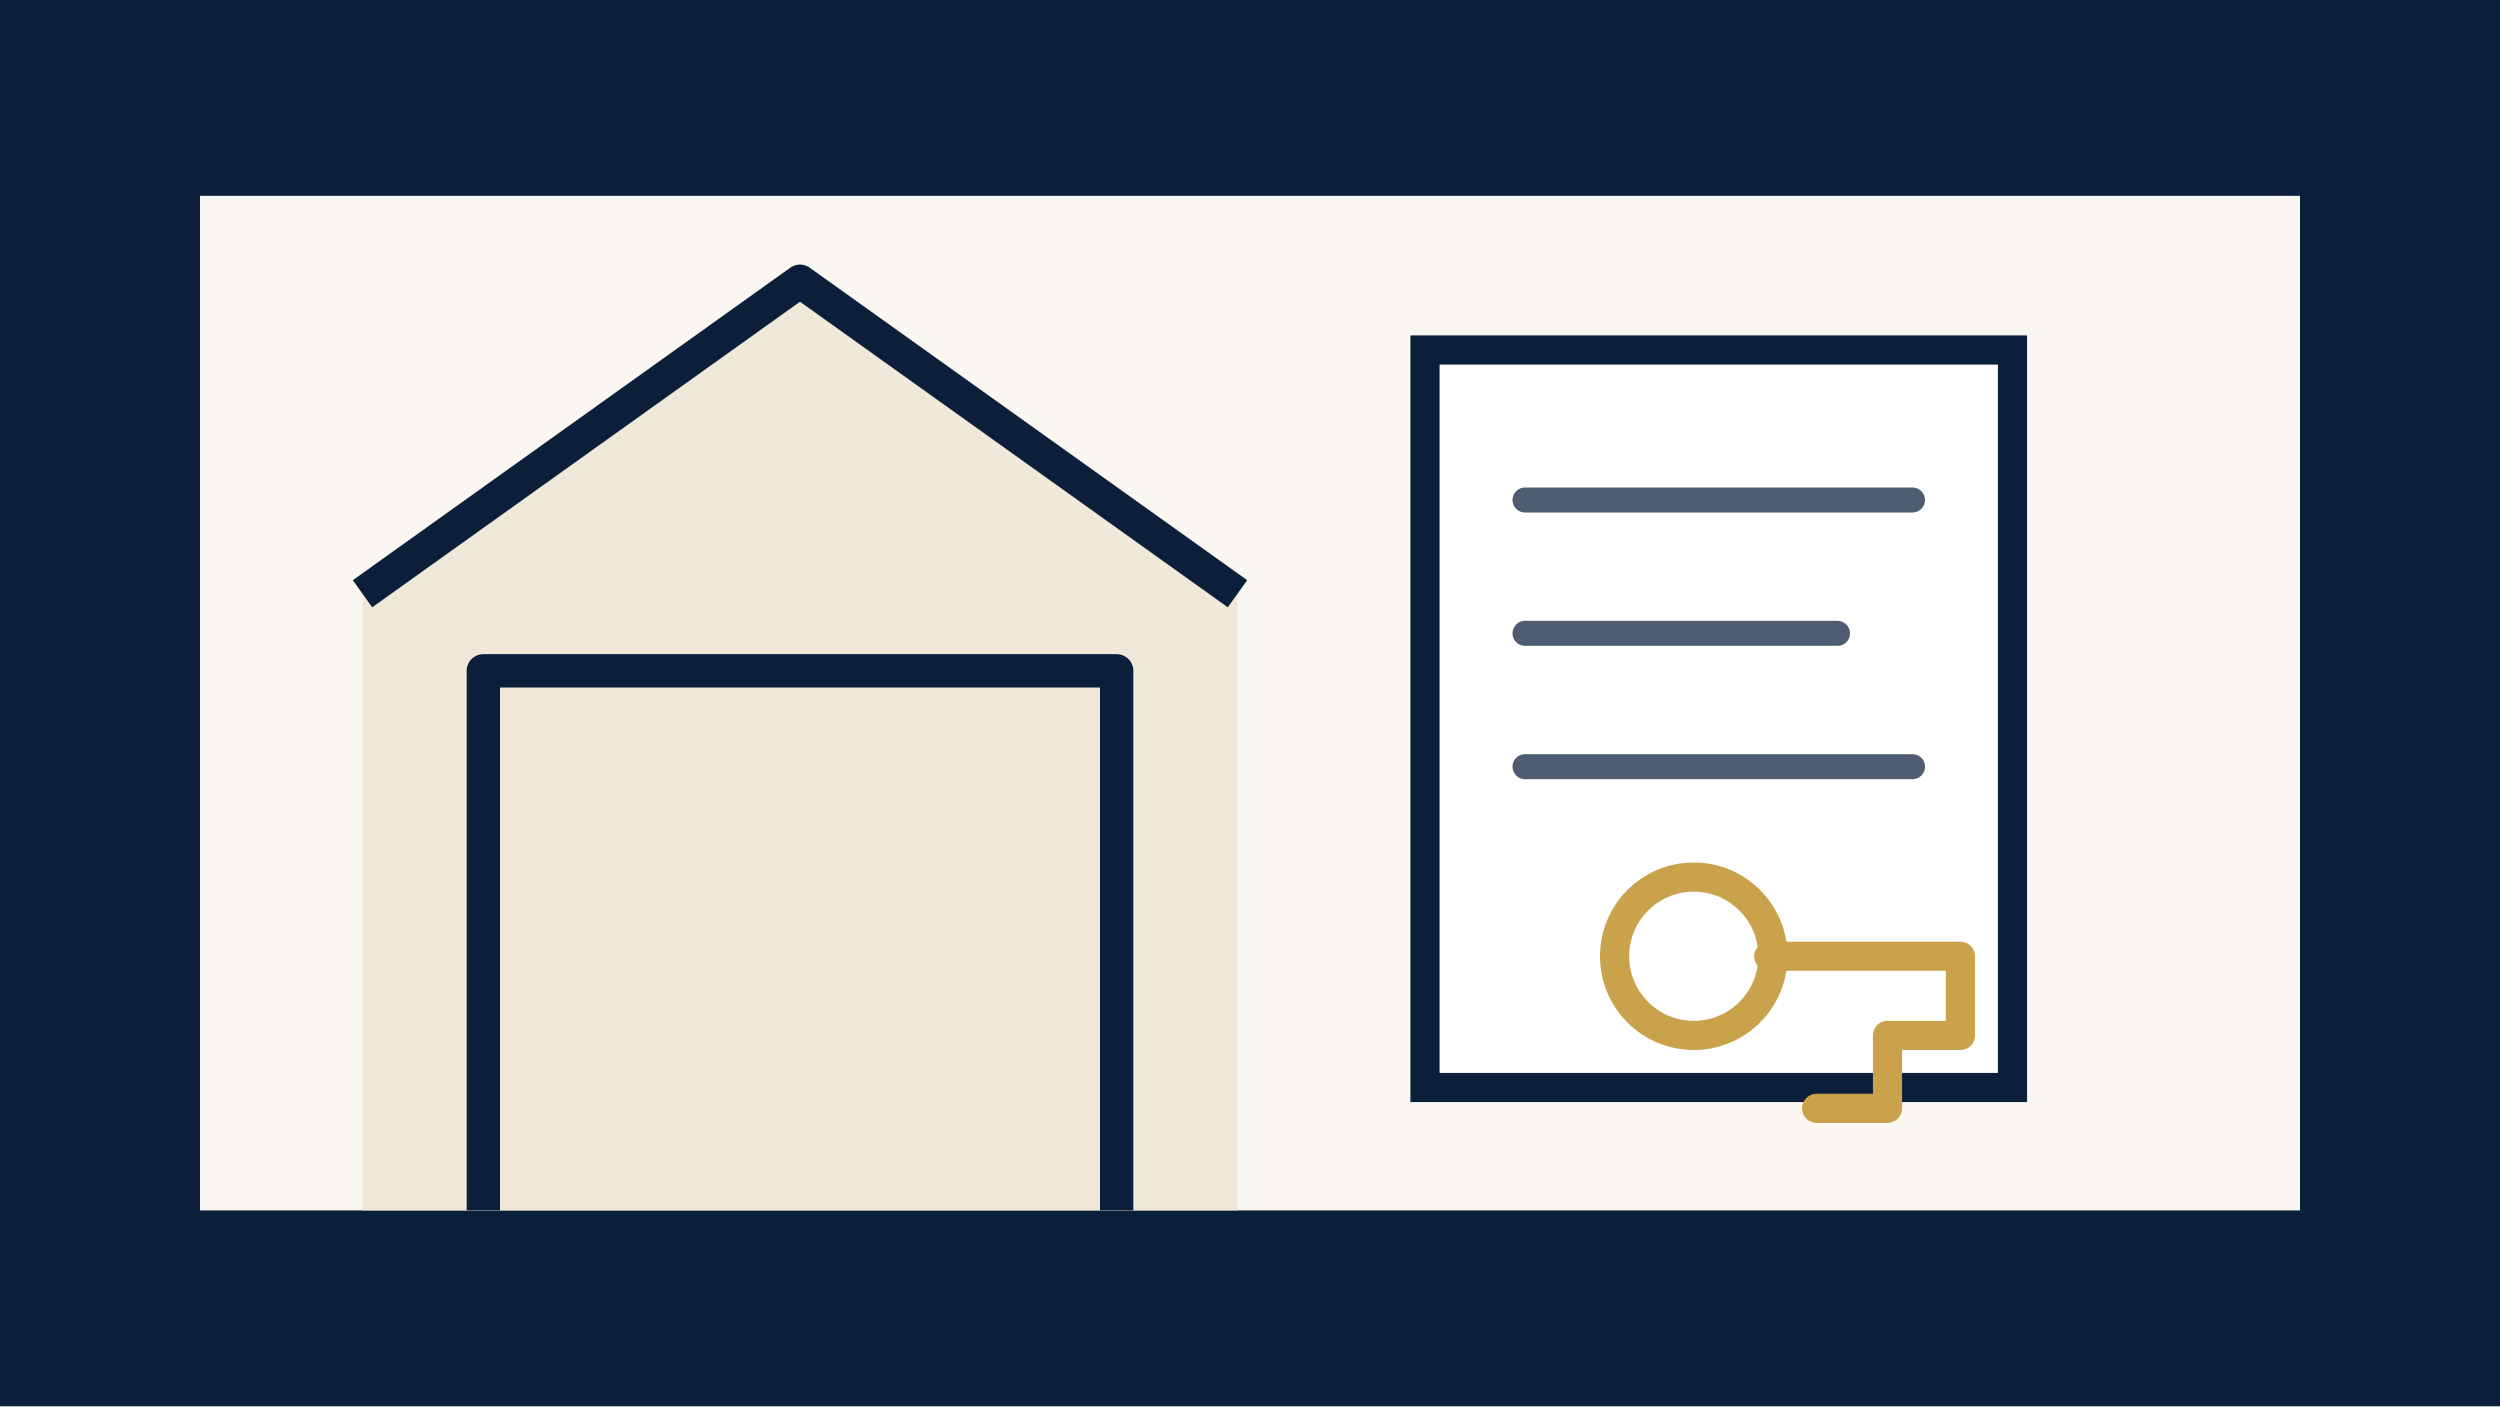
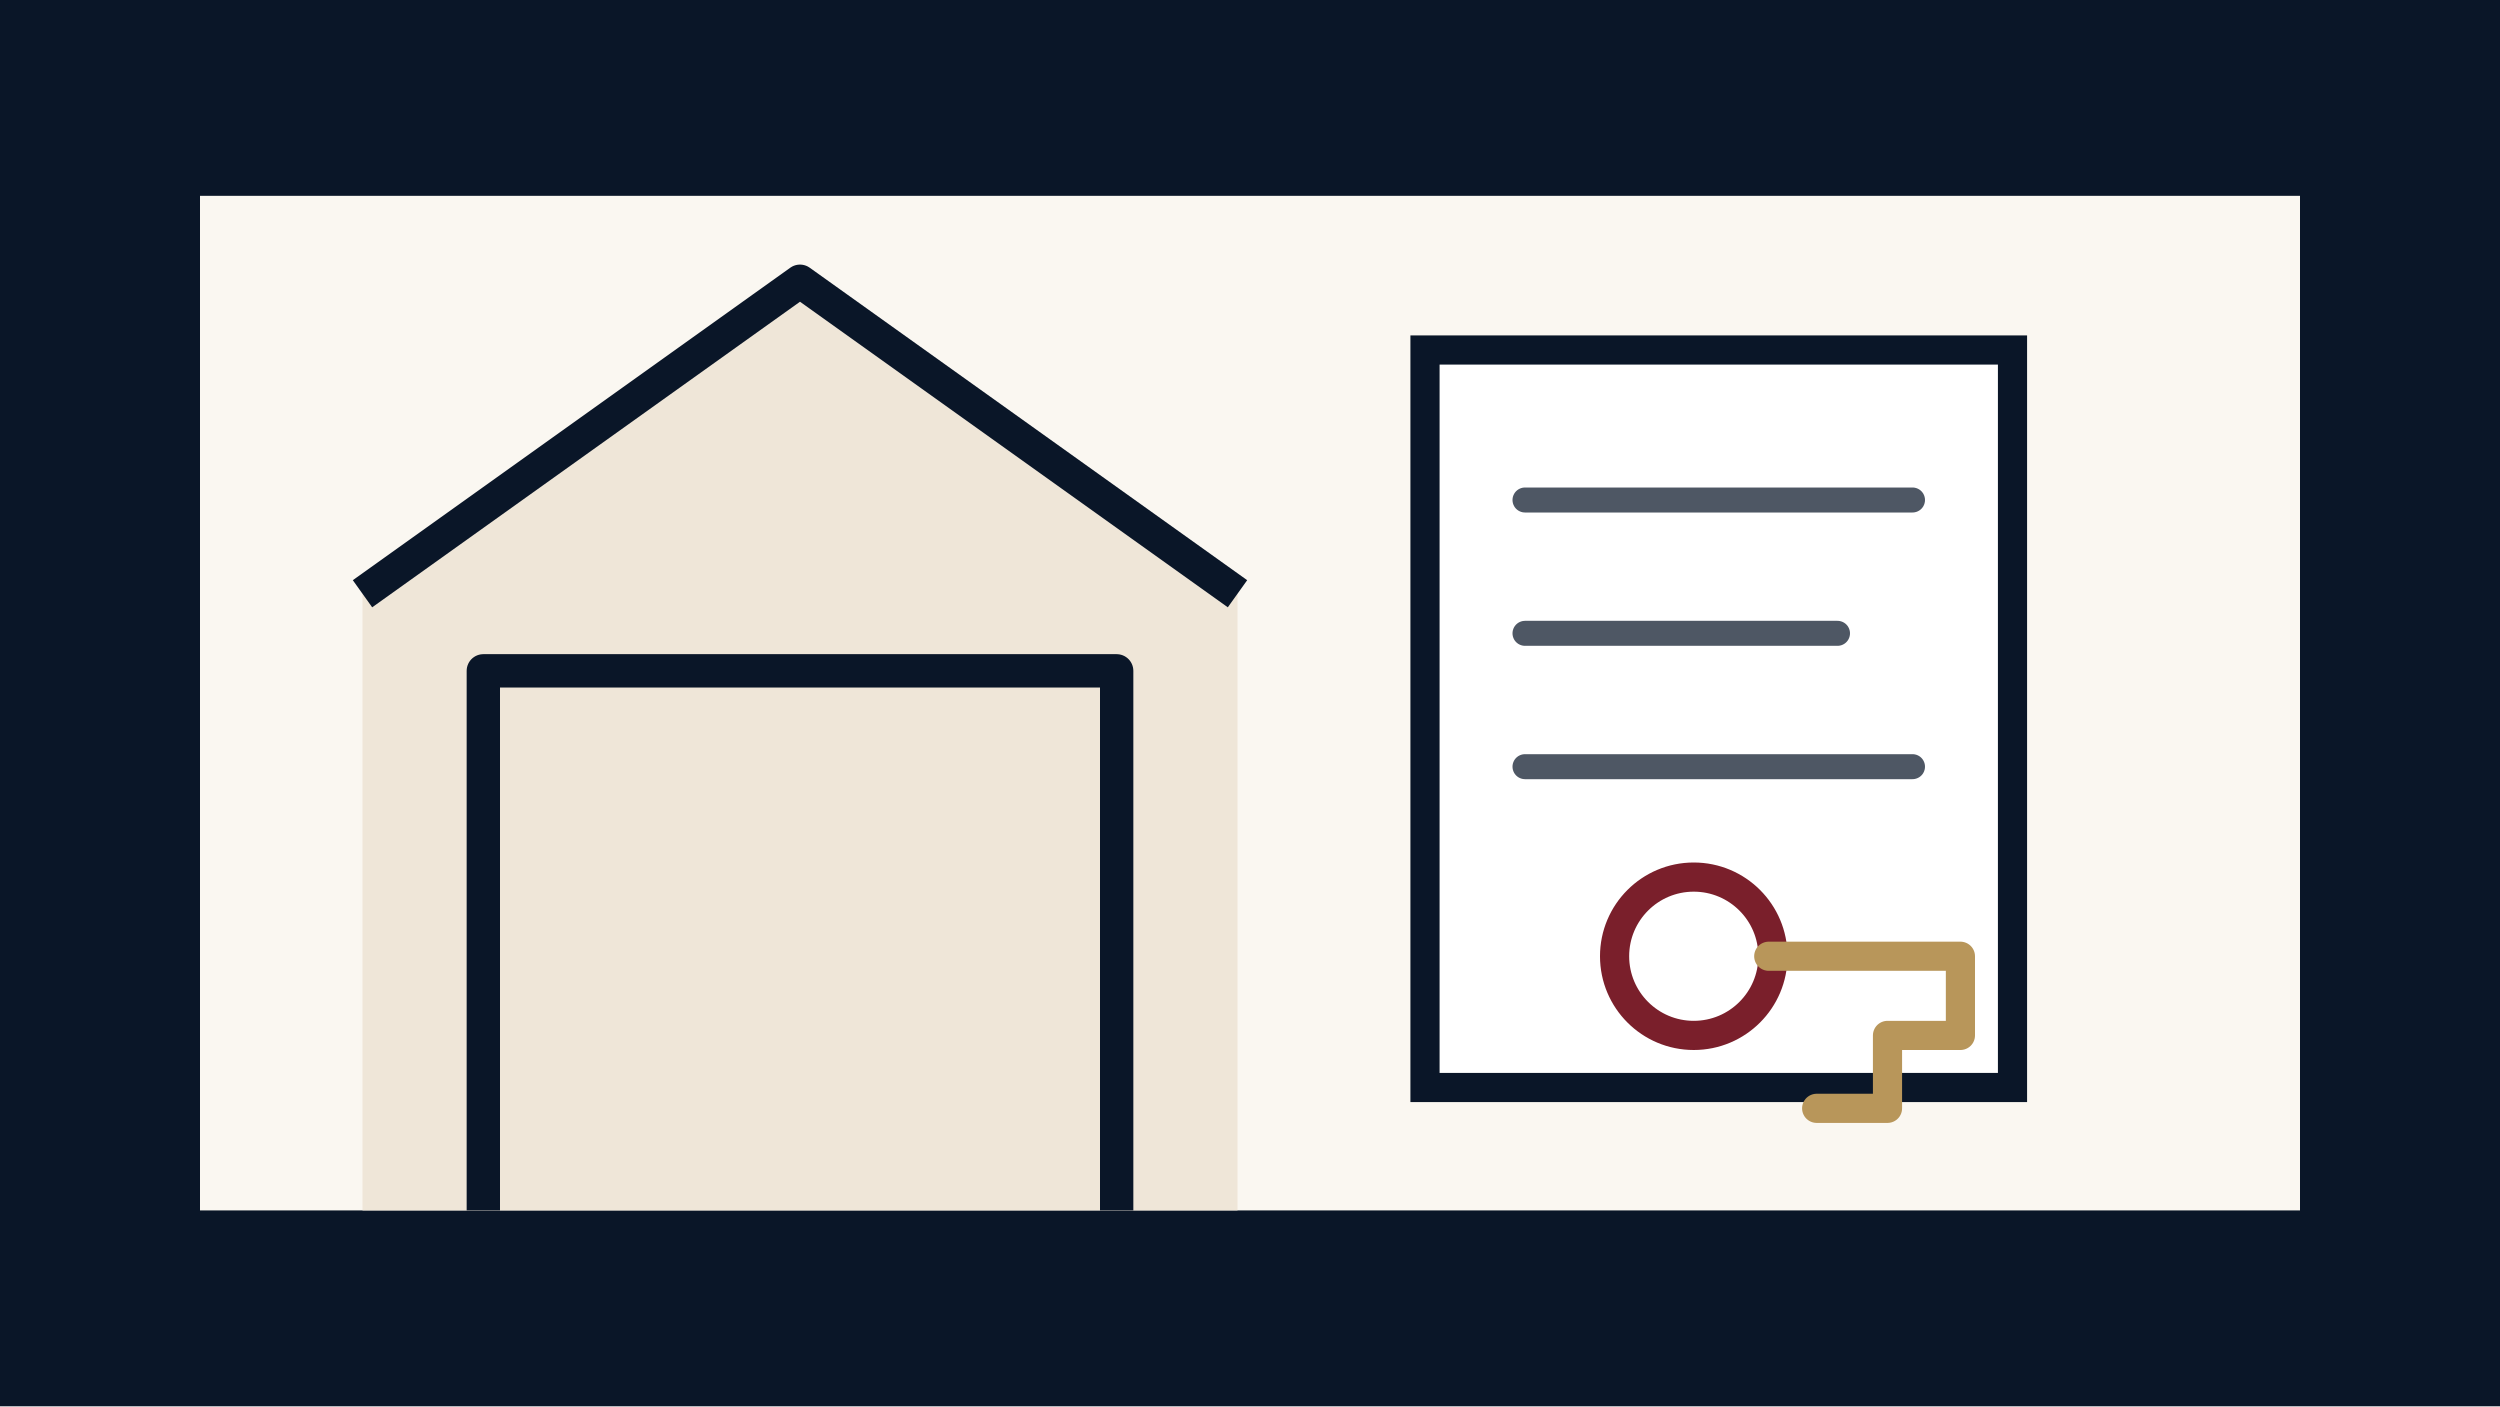
<svg xmlns="http://www.w3.org/2000/svg" viewBox="0 0 1200 675" role="img" aria-labelledby="title desc">
-   <rect width="1200" height="675" fill="#0B1F3A" />
-   <rect x="96" y="94" width="1008" height="487" fill="#FAF7F2" />
-   <path d="M174 581V285l210-150 210 150v296" fill="#F1E8DA" />
-   <path d="M174 285 384 135l210 150M232 581V322h304v259" stroke="#0B1F3A" stroke-width="16" fill="none" stroke-linejoin="round" />
-   <rect x="684" y="168" width="282" height="354" fill="#fff" stroke="#0B1F3A" stroke-width="14" />
-   <path d="M732 240h186M732 304h150M732 368h186" stroke="#0B1F3A" stroke-width="12" stroke-linecap="round" opacity=".72" />
-   <circle cx="813" cy="459" r="38" fill="none" stroke="#C9A24B" stroke-width="14" />
-   <path d="M849 459h92v38h-35v35h-34" stroke="#C9A24B" stroke-width="14" fill="none" stroke-linecap="round" stroke-linejoin="round" />
+   <rect width="1200" height="675" fill="#0A1628" />
+   <rect x="96" y="94" width="1008" height="487" fill="#FAF7F1" />
+   <path d="M174 581V285l210-150 210 150v296" fill="#EFE6D8" />
+   <path d="M174 285 384 135l210 150M232 581V322h304v259" stroke="#0A1628" stroke-width="16" fill="none" stroke-linejoin="round" />
+   <rect x="684" y="168" width="282" height="354" fill="#fff" stroke="#0A1628" stroke-width="14" />
+   <path d="M732 240h186M732 304h150M732 368h186" stroke="#0A1628" stroke-width="12" stroke-linecap="round" opacity=".72" />
+   <circle cx="813" cy="459" r="38" fill="none" stroke="#7A1F2B" stroke-width="14" />
+   <path d="M849 459h92v38h-35v35h-34" stroke="#B8965A" stroke-width="14" fill="none" stroke-linecap="round" stroke-linejoin="round" />
</svg>
